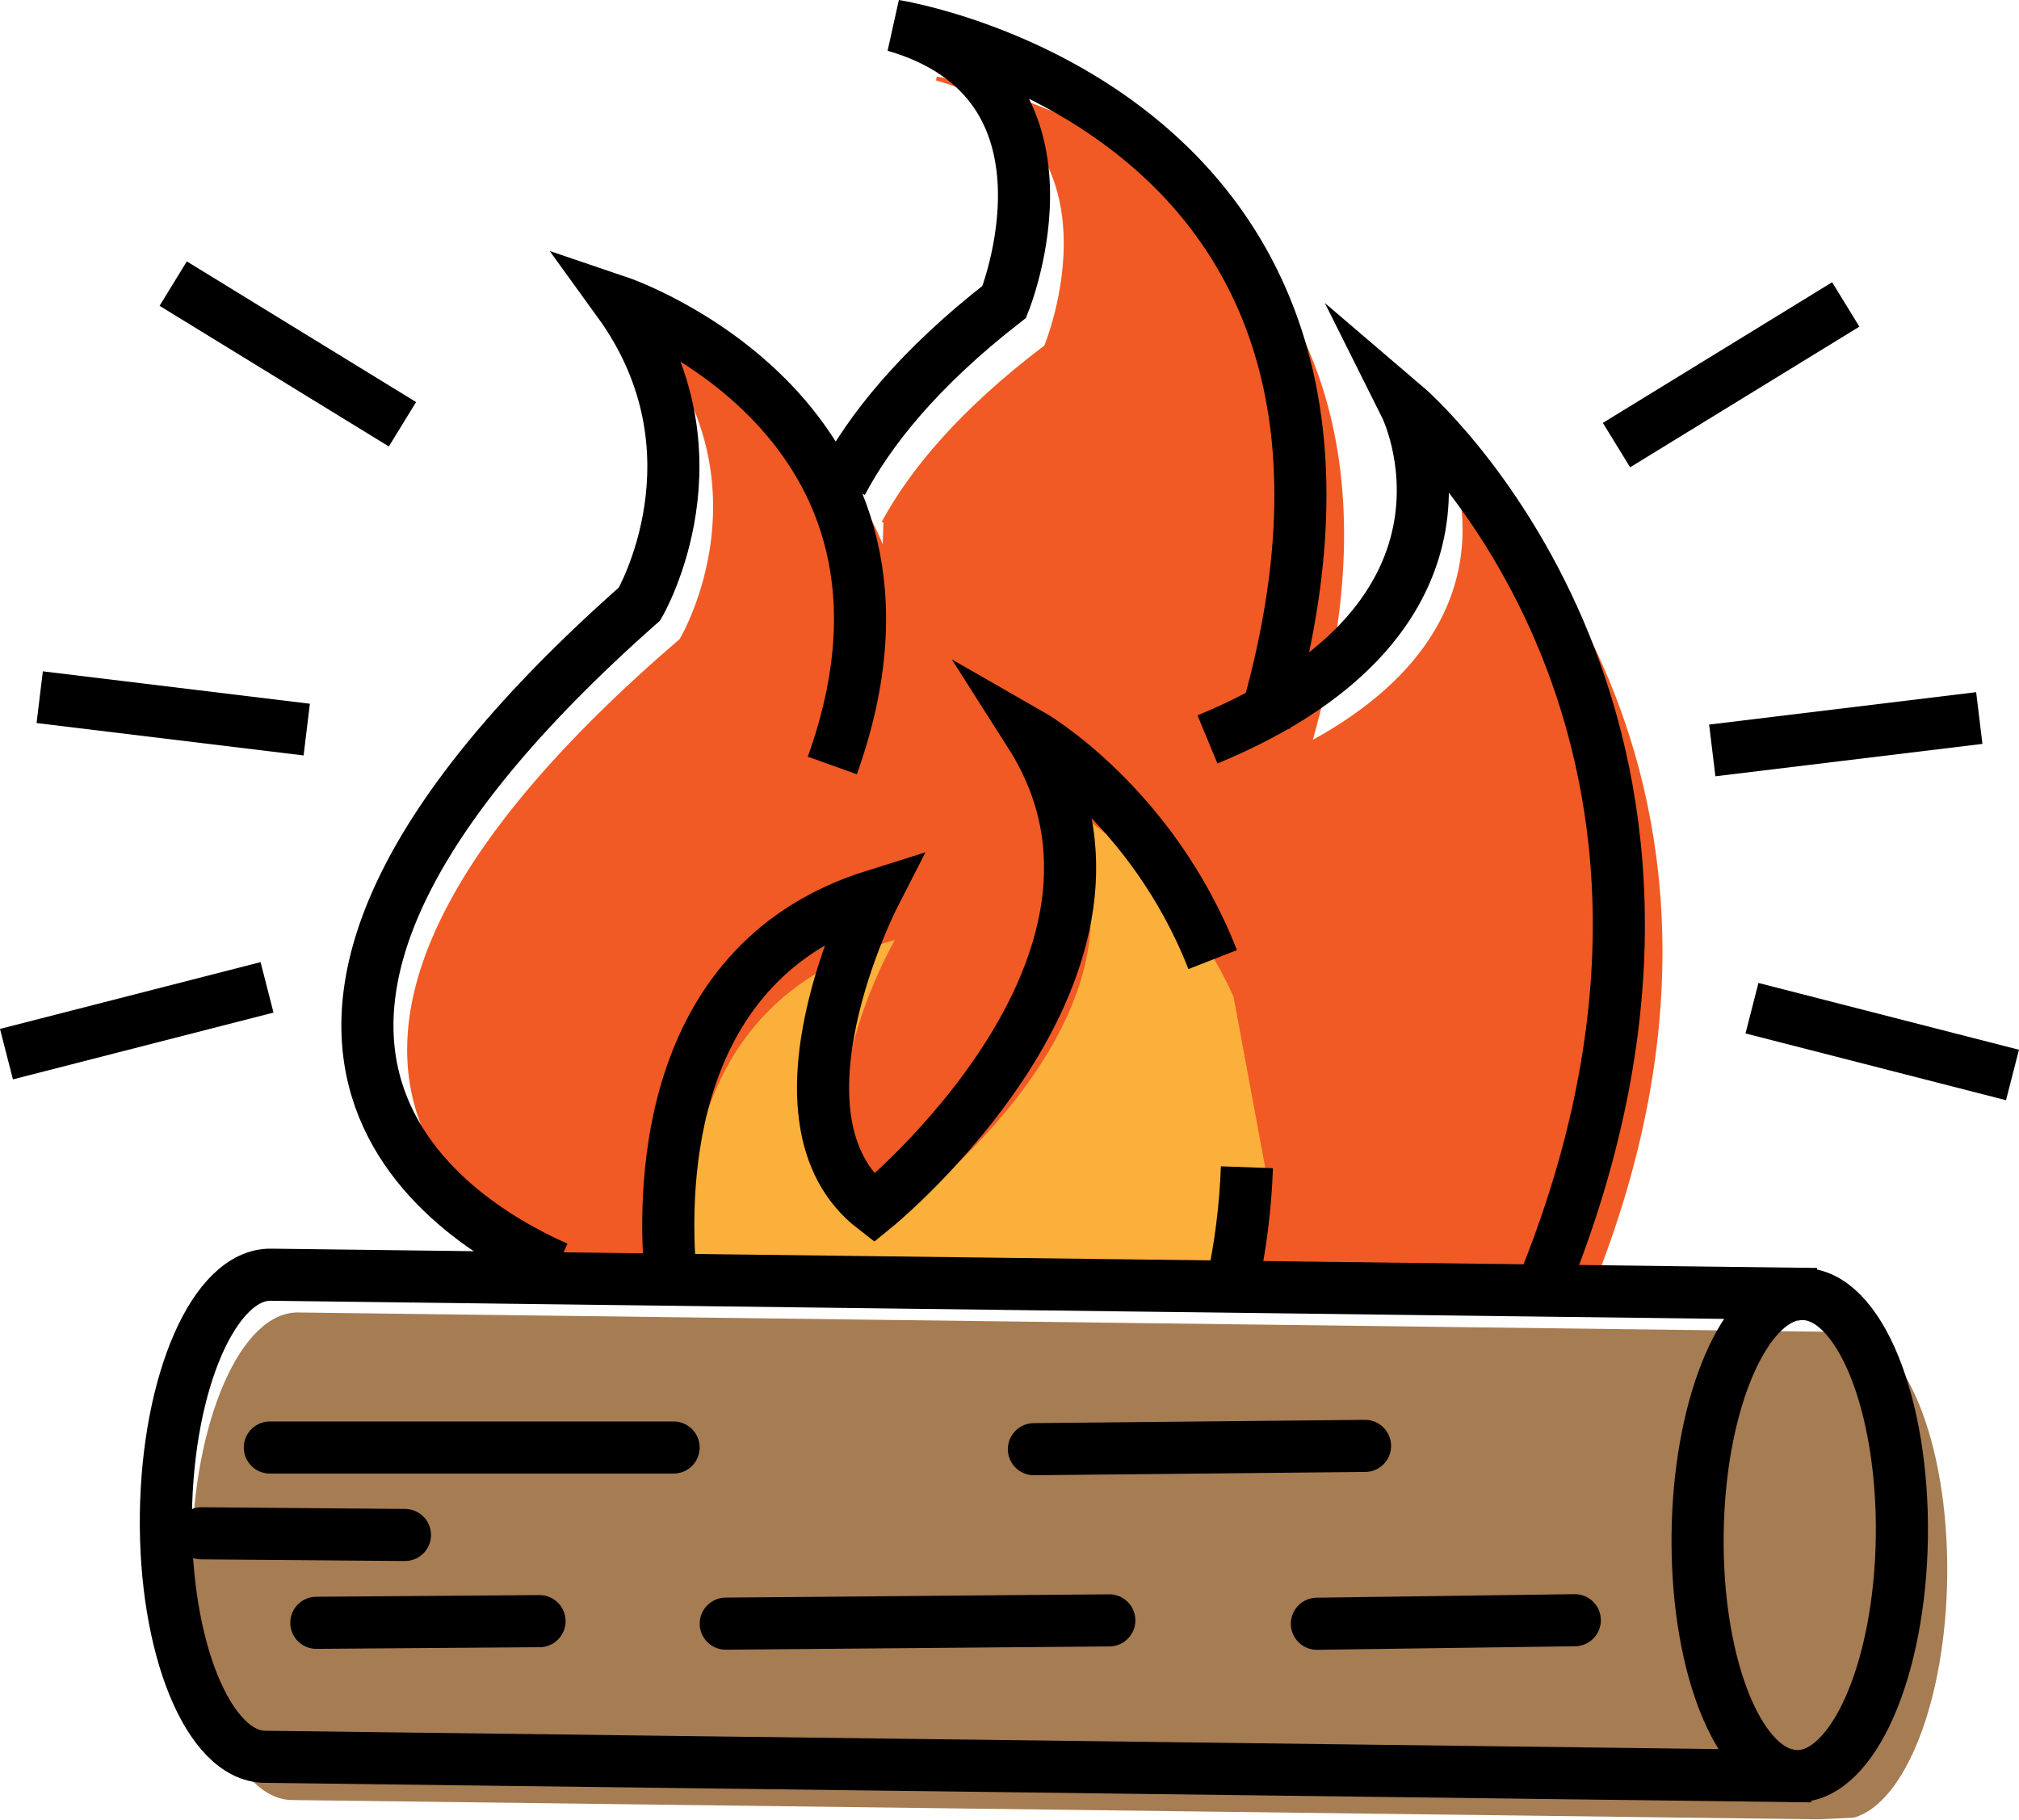
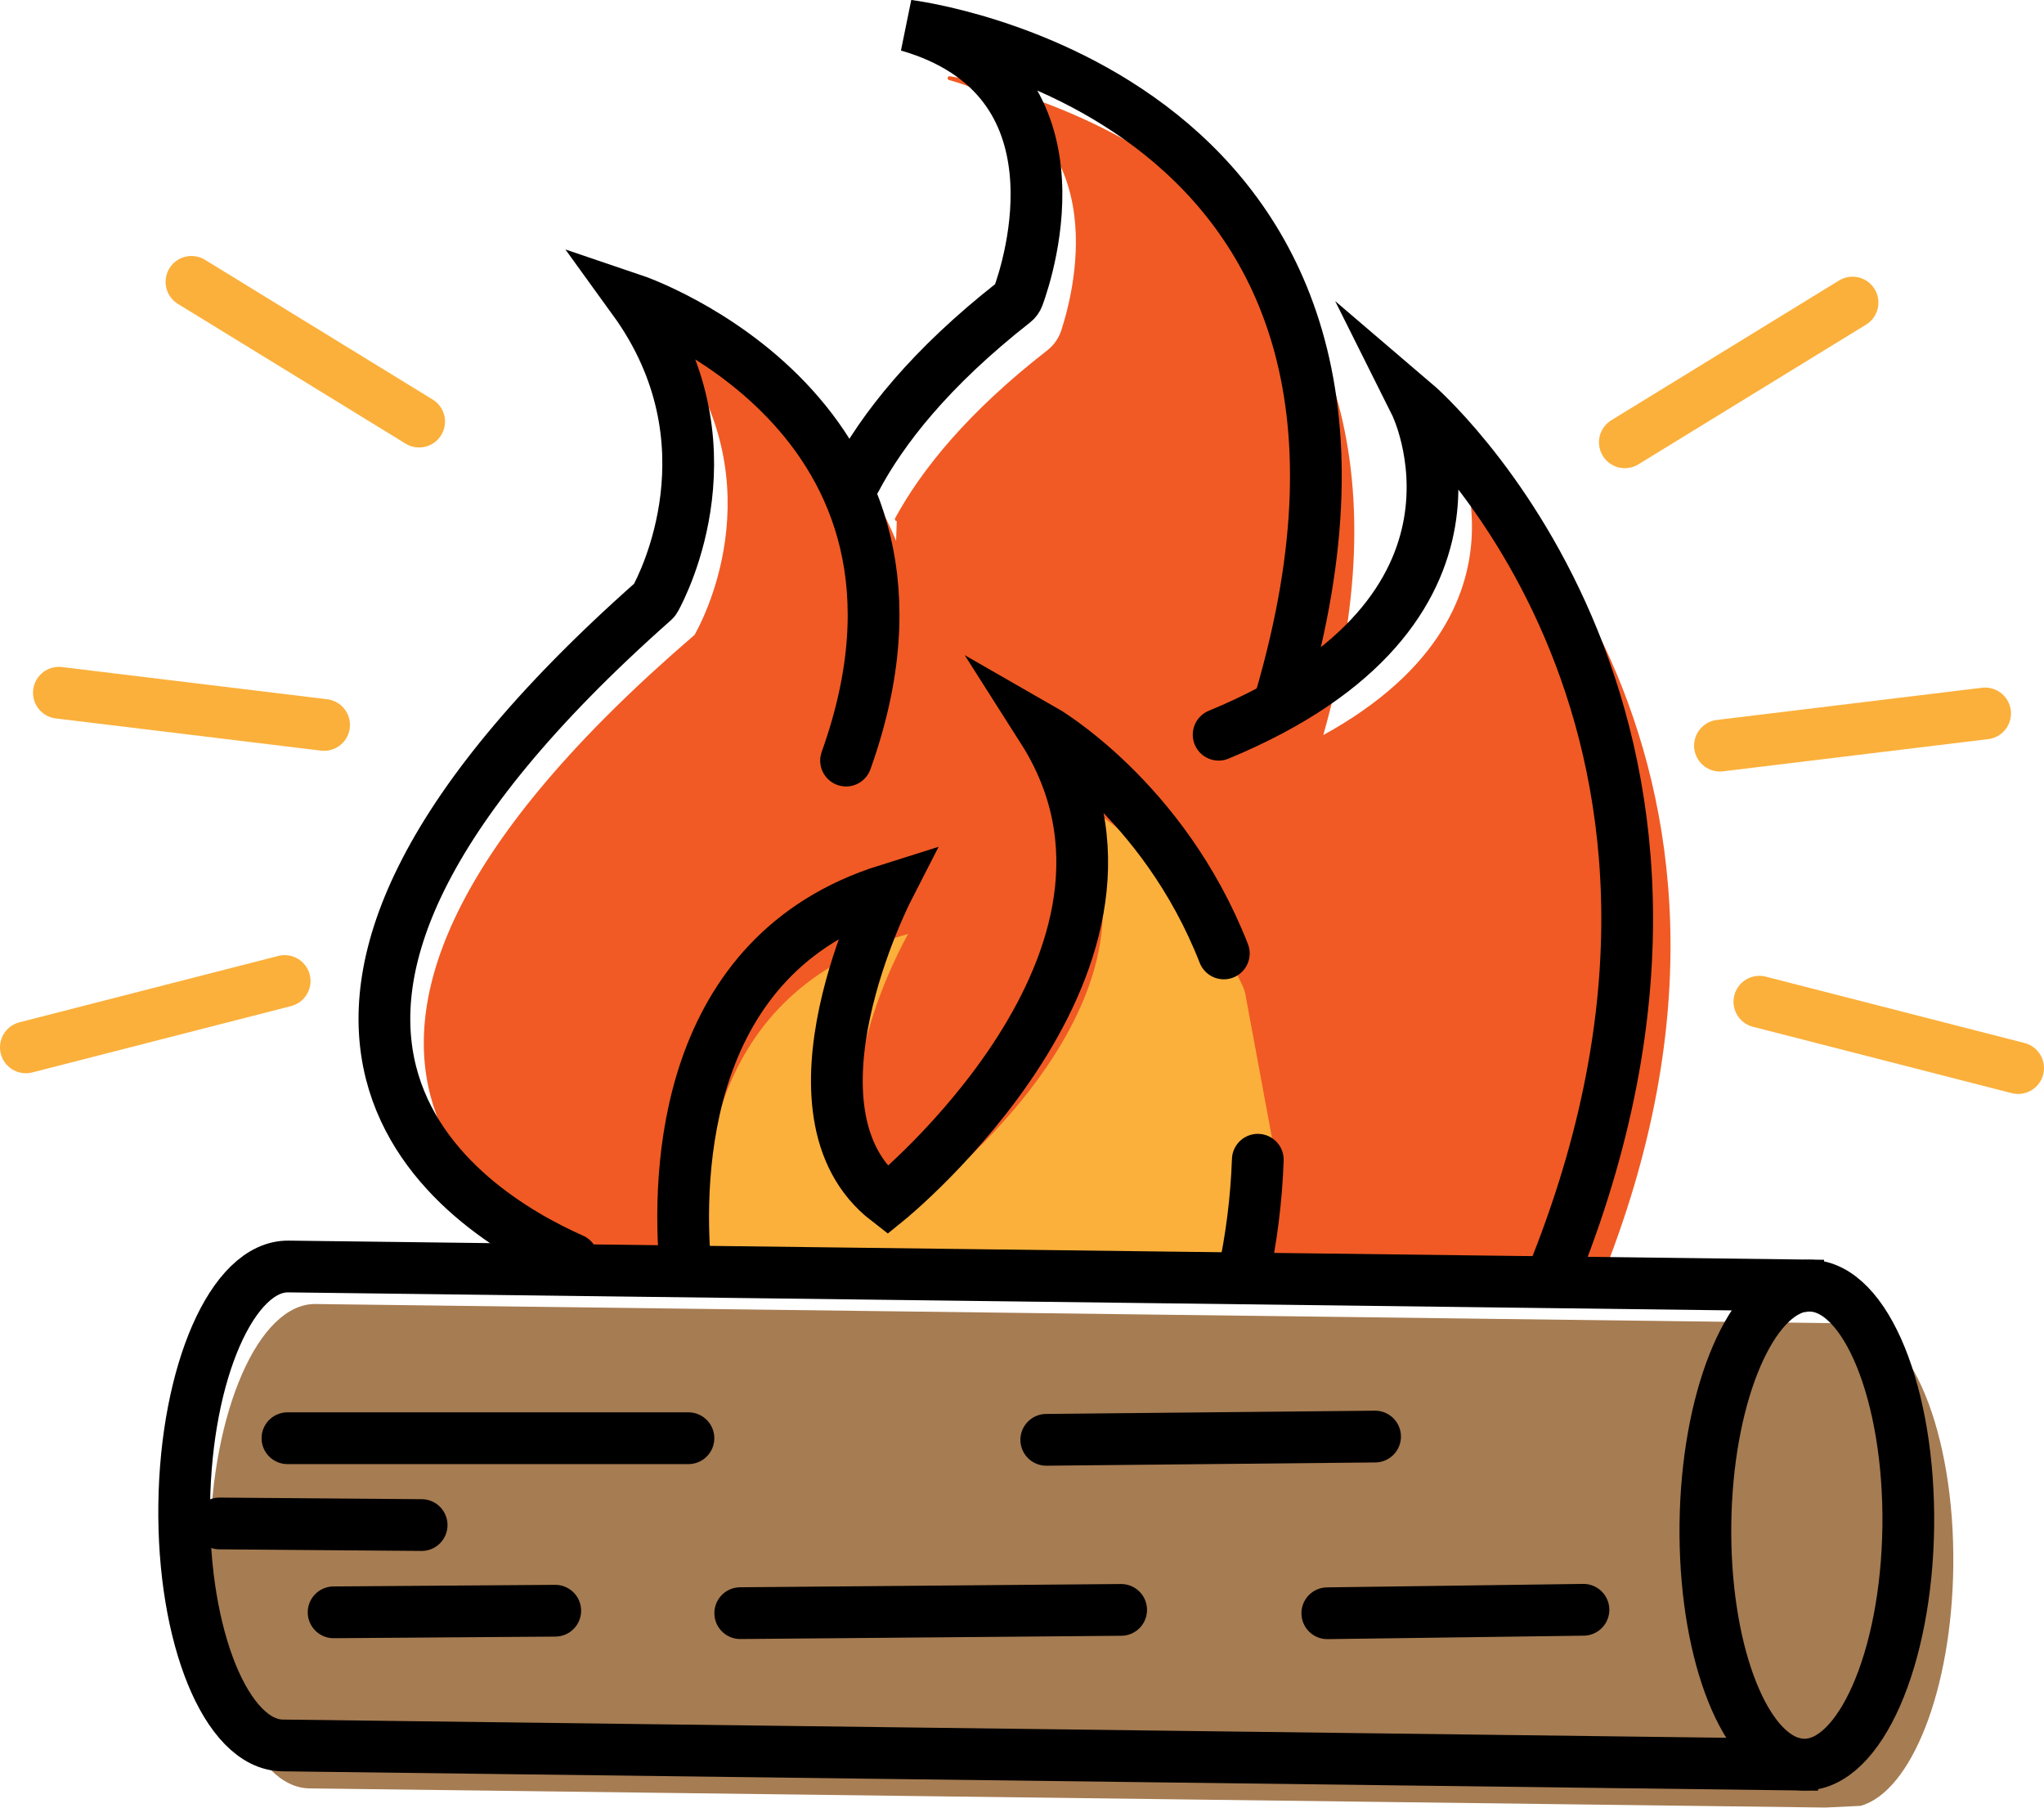
- <svg xmlns="http://www.w3.org/2000/svg" id="trace" viewBox="0 0 387.49 349.23">
-   <path d="M502,1603.08c24-65.08-41-86.45-41-86.45,21,28.17,4,56.34,4,56.34-93.71,80.46-36.91,114.68-15.86,123.71L639.26,1698C681.67,1593.81,612,1536.06,612,1536.06s20,38.85-38,62.17l11-3.31c34.22-113.84-71-129.78-71-129.78,38,10.69,21,51.49,21,51.49-16.56,12.51-25.94,24.1-31.19,33.76" transform="translate(-334.26 -1450.06)" style="fill:#f15a24;stroke:#f15a24;stroke-miterlimit:10;stroke-width:0.75px" />
-   <path d="M466.93,1695c-1.55-16-.7-53.44,39.07-64.5,0,0-22,38.12,0,53.19,0,0,58-41.66,30-80.67a84.34,84.34,0,0,1,35,38.35l6.55,35.33a101.31,101.31,0,0,1-2.9,20.32Z" transform="translate(-334.26 -1450.06)" style="fill:#fbb03b" />
-   <path d="M683.29,1799.29l-293-3.7c-10.71-.13-19.18-20.3-19.23-45.39v-.12c0-.52,0-1,0-1.54.32-25.84,9.46-46.68,20.41-46.54l295,3.72v.31a10.53,10.53,0,0,0-1.6.57l1.6-.57a8.38,8.38,0,0,1,2.28-.28c10.94.13,19.54,21.2,19.22,47-.3,23.84-8.1,43.43-17.9,46.21Z" transform="translate(-334.26 -1450.06)" style="fill:#a67c52" />
-   <path d="M676.85,1790.67a8.49,8.49,0,0,0,2.24.33c10.82.14,19.86-20.48,20.18-46s-8.19-46.41-19-46.54a8.17,8.17,0,0,0-2.25.28" transform="translate(-334.26 -1450.06)" style="fill:none;stroke:#000;stroke-miterlimit:10;stroke-width:10px" />
-   <path d="M660.07,1744.46c-.3,23.77,7,43.47,16.78,46.21v.3l-291.75-3.68c-10.82-.13-19.34-21-19-46.54s9.36-46.18,20.18-46L678,1698.39v.31C668.21,1701.19,660.37,1720.69,660.07,1744.46Z" transform="translate(-334.26 -1450.06)" style="fill:none;stroke:#000;stroke-miterlimit:10;stroke-width:10px" />
-   <line x1="38.66" y1="294.33" x2="77.72" y2="294.65" style="fill:none;stroke:#000;stroke-linecap:round;stroke-miterlimit:10;stroke-width:10px" />
-   <line x1="51.79" y1="277.86" x2="129.28" y2="277.86" style="fill:none;stroke:#000;stroke-linecap:round;stroke-miterlimit:10;stroke-width:10px" />
-   <line x1="139.29" y1="311.67" x2="212.9" y2="311.04" style="fill:none;stroke:#000;stroke-linecap:round;stroke-miterlimit:10;stroke-width:10px" />
-   <line x1="198.43" y1="278.18" x2="261.98" y2="277.55" style="fill:none;stroke:#000;stroke-linecap:round;stroke-miterlimit:10;stroke-width:10px" />
-   <line x1="252.74" y1="311.69" x2="302.24" y2="311.01" style="fill:none;stroke:#000;stroke-linecap:round;stroke-miterlimit:10;stroke-width:10px" />
-   <line x1="60.71" y1="311.51" x2="103.55" y2="311.19" style="fill:none;stroke:#000;stroke-linecap:round;stroke-miterlimit:10;stroke-width:10px" />
-   <path d="M1105,1798" transform="translate(-334.26 -1450.06)" style="fill:none;stroke:#c1272d;stroke-miterlimit:10;stroke-width:10px" />
-   <path d="M441.14,1693.36c-21.05-9.3-77.85-44.53,15.86-127.36,0,0,17-29-4-58,0,0,65,22,41,89" transform="translate(-334.26 -1450.06)" style="fill:none;stroke:#000;stroke-miterlimit:10;stroke-width:10px" />
-   <path d="M495.81,1542.75c5.25-9.94,14.63-21.87,31.19-34.75,0,0,17-42-21-53,0,0,105.2,16.41,71,133.6" transform="translate(-334.26 -1450.06)" style="fill:none;stroke:#000;stroke-miterlimit:10;stroke-width:10px" />
-   <path d="M566,1592c58-24,38-64,38-64s69.67,59.45,27.26,166.71" transform="translate(-334.26 -1450.06)" style="fill:none;stroke:#000;stroke-miterlimit:10;stroke-width:10px" />
-   <path d="M573.57,1674.12a128.07,128.07,0,0,1-2.9,22.92" transform="translate(-334.26 -1450.06)" style="fill:none;stroke:#000;stroke-miterlimit:10;stroke-width:10px" />
-   <path d="M462.93,1694.76c-1.55-18-.7-60.28,39.07-72.76,0,0-22,43,0,60,0,0,58-47,30-91,0,0,23.27,13.3,35,43.26" transform="translate(-334.26 -1450.06)" style="fill:none;stroke:#000;stroke-miterlimit:10;stroke-width:10px" />
-   <line x1="310.24" y1="85.44" x2="354.24" y2="58.44" style="fill:none;stroke:#000;stroke-miterlimit:10;stroke-width:10px" />
-   <line x1="328.62" y1="144.05" x2="379.87" y2="137.83" style="fill:none;stroke:#000;stroke-miterlimit:10;stroke-width:10px" />
-   <line x1="336.24" y1="193.53" x2="386.24" y2="206.35" style="fill:none;stroke:#000;stroke-miterlimit:10;stroke-width:10px" />
-   <line x1="77.24" y1="81.44" x2="33.24" y2="54.44" style="fill:none;stroke:#000;stroke-miterlimit:10;stroke-width:10px" />
-   <line x1="58.87" y1="140.05" x2="7.62" y2="133.83" style="fill:none;stroke:#000;stroke-miterlimit:10;stroke-width:10px" />
-   <line x1="51.25" y1="189.53" x2="1.24" y2="202.35" style="fill:none;stroke:#000;stroke-miterlimit:10;stroke-width:10px" />
+ <svg xmlns="http://www.w3.org/2000/svg" id="trace" viewBox="0 0 395 349.25">
+   <path d="M502,1603.08c24-65.08-41-86.45-41-86.45,20.35,27.3,5,54.6,4.05,56.26l-.12.14c-93.61,80.42-36.84,114.62-15.79,123.65L639.26,1698C681.67,1593.81,612,1536.06,612,1536.06s20,38.85-38,62.17l11-3.31c34.22-113.84-71-129.78-71-129.78,32.26,9.07,24.88,39.85,21.92,48.94a8.45,8.45,0,0,1-2.87,4c-15.35,11.94-24.2,23-29.24,32.27" transform="translate(-330.5 -1450.04)" style="fill:#f15a24;stroke:#f15a24;stroke-linecap:round;stroke-linejoin:round;stroke-width:0.75px" />
+   <path d="M466.93,1695c-1.55-16-.7-53.44,39.07-64.5,0,0-22,38.12,0,53.19,0,0,58-41.66,30-80.67a84.34,84.34,0,0,1,34.7,37.65,6.79,6.79,0,0,1,.46,1.45l6.41,34.58a101.31,101.31,0,0,1-2.9,20.32Z" transform="translate(-330.5 -1450.04)" style="fill:#fbb03b" />
+   <path d="M683.29,1799.29l-293-3.7c-10.71-.13-19.18-20.3-19.23-45.39v-.12c0-.52,0-1,0-1.54.32-25.84,9.46-46.68,20.41-46.54l295,3.72v.31a10.53,10.53,0,0,0-1.6.57l1.6-.57a8.38,8.38,0,0,1,2.28-.28c10.94.13,19.54,21.2,19.22,47-.3,23.84-8.1,43.43-17.9,46.21Z" transform="translate(-330.5 -1450.04)" style="fill:#a67c52" />
+   <path d="M676.85,1790.67a8.49,8.49,0,0,0,2.24.33c10.82.14,19.86-20.48,20.18-46s-8.19-46.41-19-46.54a8.17,8.17,0,0,0-2.25.28" transform="translate(-330.5 -1450.04)" style="fill:none;stroke:#000;stroke-miterlimit:10;stroke-width:10px" />
+   <path d="M660.07,1744.46c-.3,23.77,7,43.47,16.78,46.21v.3l-291.75-3.68c-10.82-.13-19.34-21-19-46.54s9.36-46.18,20.18-46L678,1698.39v.31C668.21,1701.19,660.37,1720.69,660.07,1744.46Z" transform="translate(-330.5 -1450.04)" style="fill:none;stroke:#000;stroke-miterlimit:10;stroke-width:10px" />
+   <line x1="42.42" y1="294.36" x2="81.48" y2="294.67" style="fill:none;stroke:#000;stroke-linecap:round;stroke-miterlimit:10;stroke-width:10px" />
+   <line x1="55.55" y1="277.89" x2="133.04" y2="277.89" style="fill:none;stroke:#000;stroke-linecap:round;stroke-miterlimit:10;stroke-width:10px" />
+   <line x1="143.05" y1="311.69" x2="216.66" y2="311.06" style="fill:none;stroke:#000;stroke-linecap:round;stroke-miterlimit:10;stroke-width:10px" />
+   <line x1="202.19" y1="278.2" x2="265.73" y2="277.57" style="fill:none;stroke:#000;stroke-linecap:round;stroke-miterlimit:10;stroke-width:10px" />
+   <line x1="256.5" y1="311.71" x2="306" y2="311.04" style="fill:none;stroke:#000;stroke-linecap:round;stroke-miterlimit:10;stroke-width:10px" />
+   <line x1="64.47" y1="311.53" x2="107.3" y2="311.22" style="fill:none;stroke:#000;stroke-linecap:round;stroke-miterlimit:10;stroke-width:10px" />
+   <path d="M1105,1798" transform="translate(-330.5 -1450.04)" style="fill:none;stroke:#c1272d;stroke-miterlimit:10;stroke-width:10px" />
+   <path d="M441.14,1693.36c-21-9.3-77.77-44.48,15.66-127.19a1.41,1.41,0,0,0,.33-.4c1.53-2.78,15.78-30.27-4.13-57.77,0,0,65,22,41,89" transform="translate(-330.5 -1450.04)" style="fill:none;stroke:#000;stroke-linecap:round;stroke-miterlimit:10;stroke-width:10px" />
+   <path d="M495.81,1542.75c5.19-9.82,14.42-21.6,30.63-34.31a2.54,2.54,0,0,0,.82-1.12c2-5.44,13.89-42.14-21.26-52.32,0,0,106.22,12.8,72,130" transform="translate(-330.5 -1450.04)" style="fill:none;stroke:#000;stroke-linecap:round;stroke-miterlimit:10;stroke-width:10px" />
+   <path d="M566,1592c58-24,38-64,38-64s69.67,59.45,27.26,166.71" transform="translate(-330.5 -1450.04)" style="fill:none;stroke:#000;stroke-linecap:round;stroke-miterlimit:10;stroke-width:10px" />
+   <path d="M573.57,1674.12a128.07,128.07,0,0,1-2.9,22.92" transform="translate(-330.5 -1450.04)" style="fill:none;stroke:#000;stroke-linecap:round;stroke-miterlimit:10;stroke-width:10px" />
+   <path d="M462.93,1694.76c-1.55-18-.7-60.28,39.07-72.76,0,0-22,43,0,60,0,0,58-47,30-91,0,0,23.27,13.3,35,43.26" transform="translate(-330.5 -1450.04)" style="fill:none;stroke:#000;stroke-linecap:round;stroke-miterlimit:10;stroke-width:10px" />
+   <line x1="314" y1="85.46" x2="358" y2="58.46" style="fill:#fbb03b;stroke:#fbb03b;stroke-linecap:round;stroke-miterlimit:10;stroke-width:10px" />
+   <line x1="332.38" y1="144.07" x2="383.62" y2="137.85" style="fill:#fbb03b;stroke:#fbb03b;stroke-linecap:round;stroke-miterlimit:10;stroke-width:10px" />
+   <line x1="340" y1="193.55" x2="390" y2="206.37" style="fill:#fbb03b;stroke:#fbb03b;stroke-linecap:round;stroke-miterlimit:10;stroke-width:10px" />
+   <line x1="81" y1="81.46" x2="37" y2="54.46" style="fill:none;stroke:#fbb03b;stroke-linecap:round;stroke-miterlimit:10;stroke-width:10px" />
+   <line x1="62.63" y1="140.07" x2="11.38" y2="133.85" style="fill:none;stroke:#fbb03b;stroke-linecap:round;stroke-miterlimit:10;stroke-width:10px" />
+   <line x1="55.01" y1="189.55" x2="5" y2="202.37" style="fill:none;stroke:#fbb03b;stroke-linecap:round;stroke-miterlimit:10;stroke-width:10px" />
</svg>
